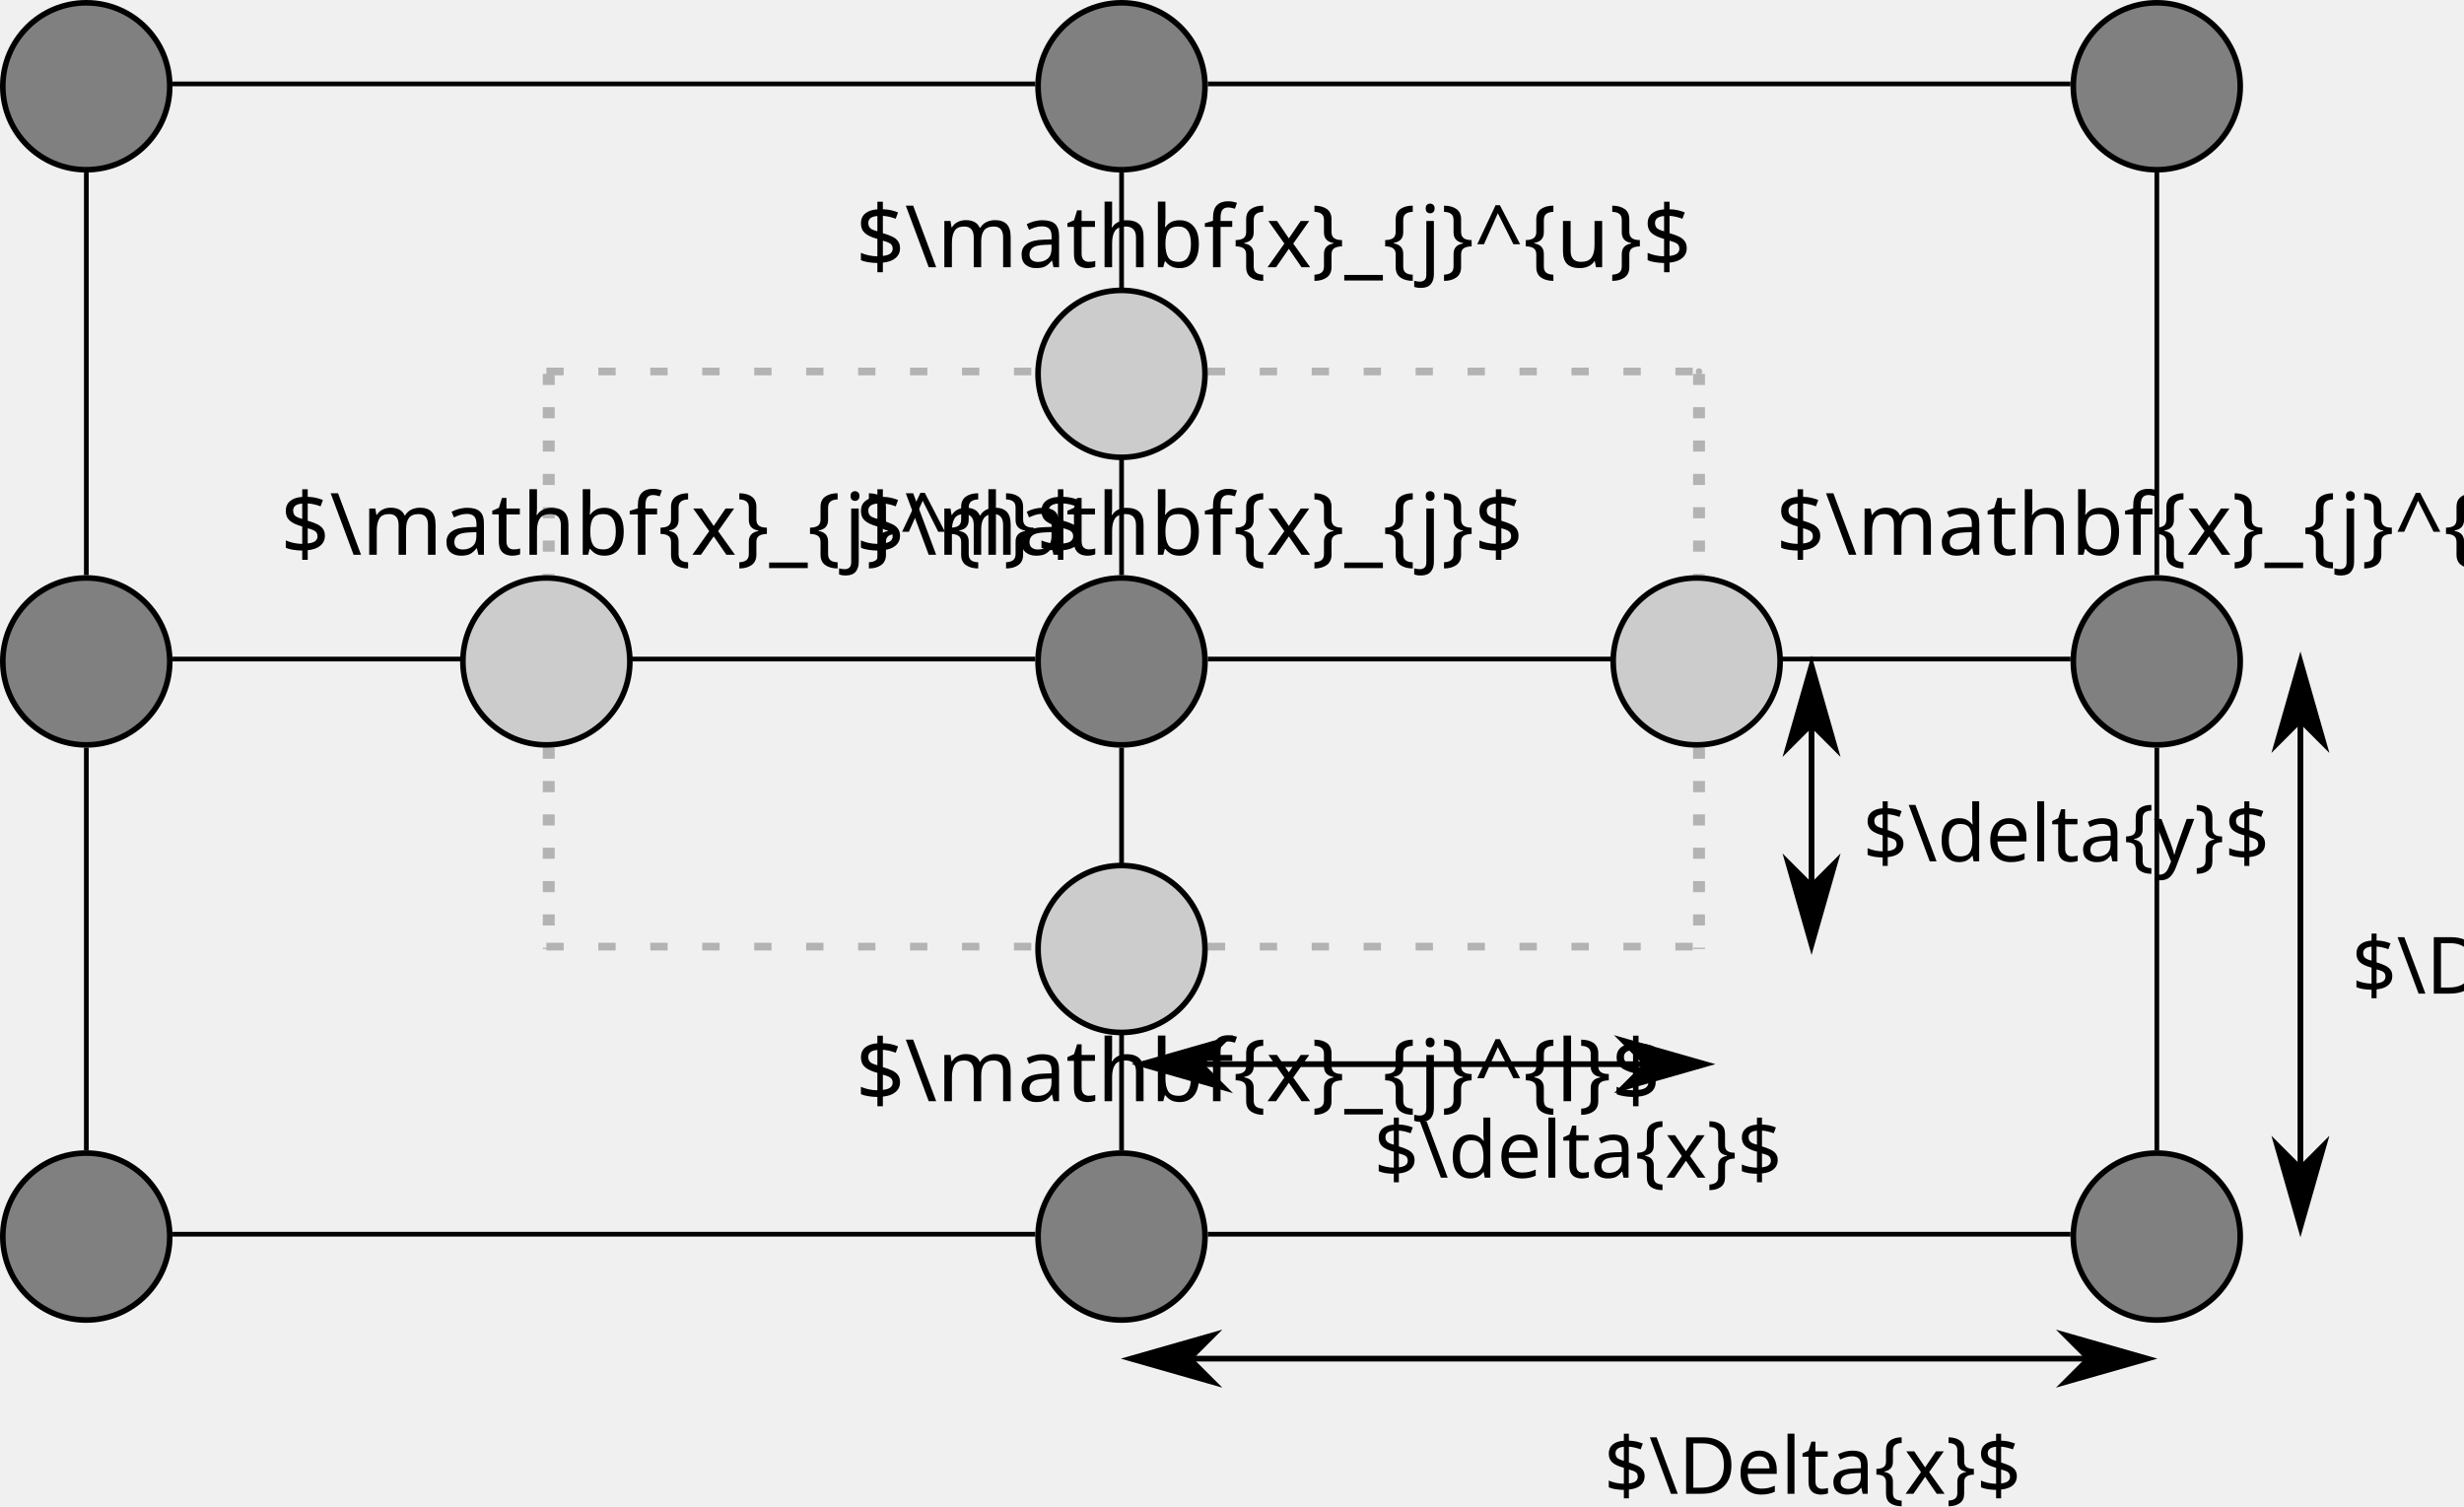
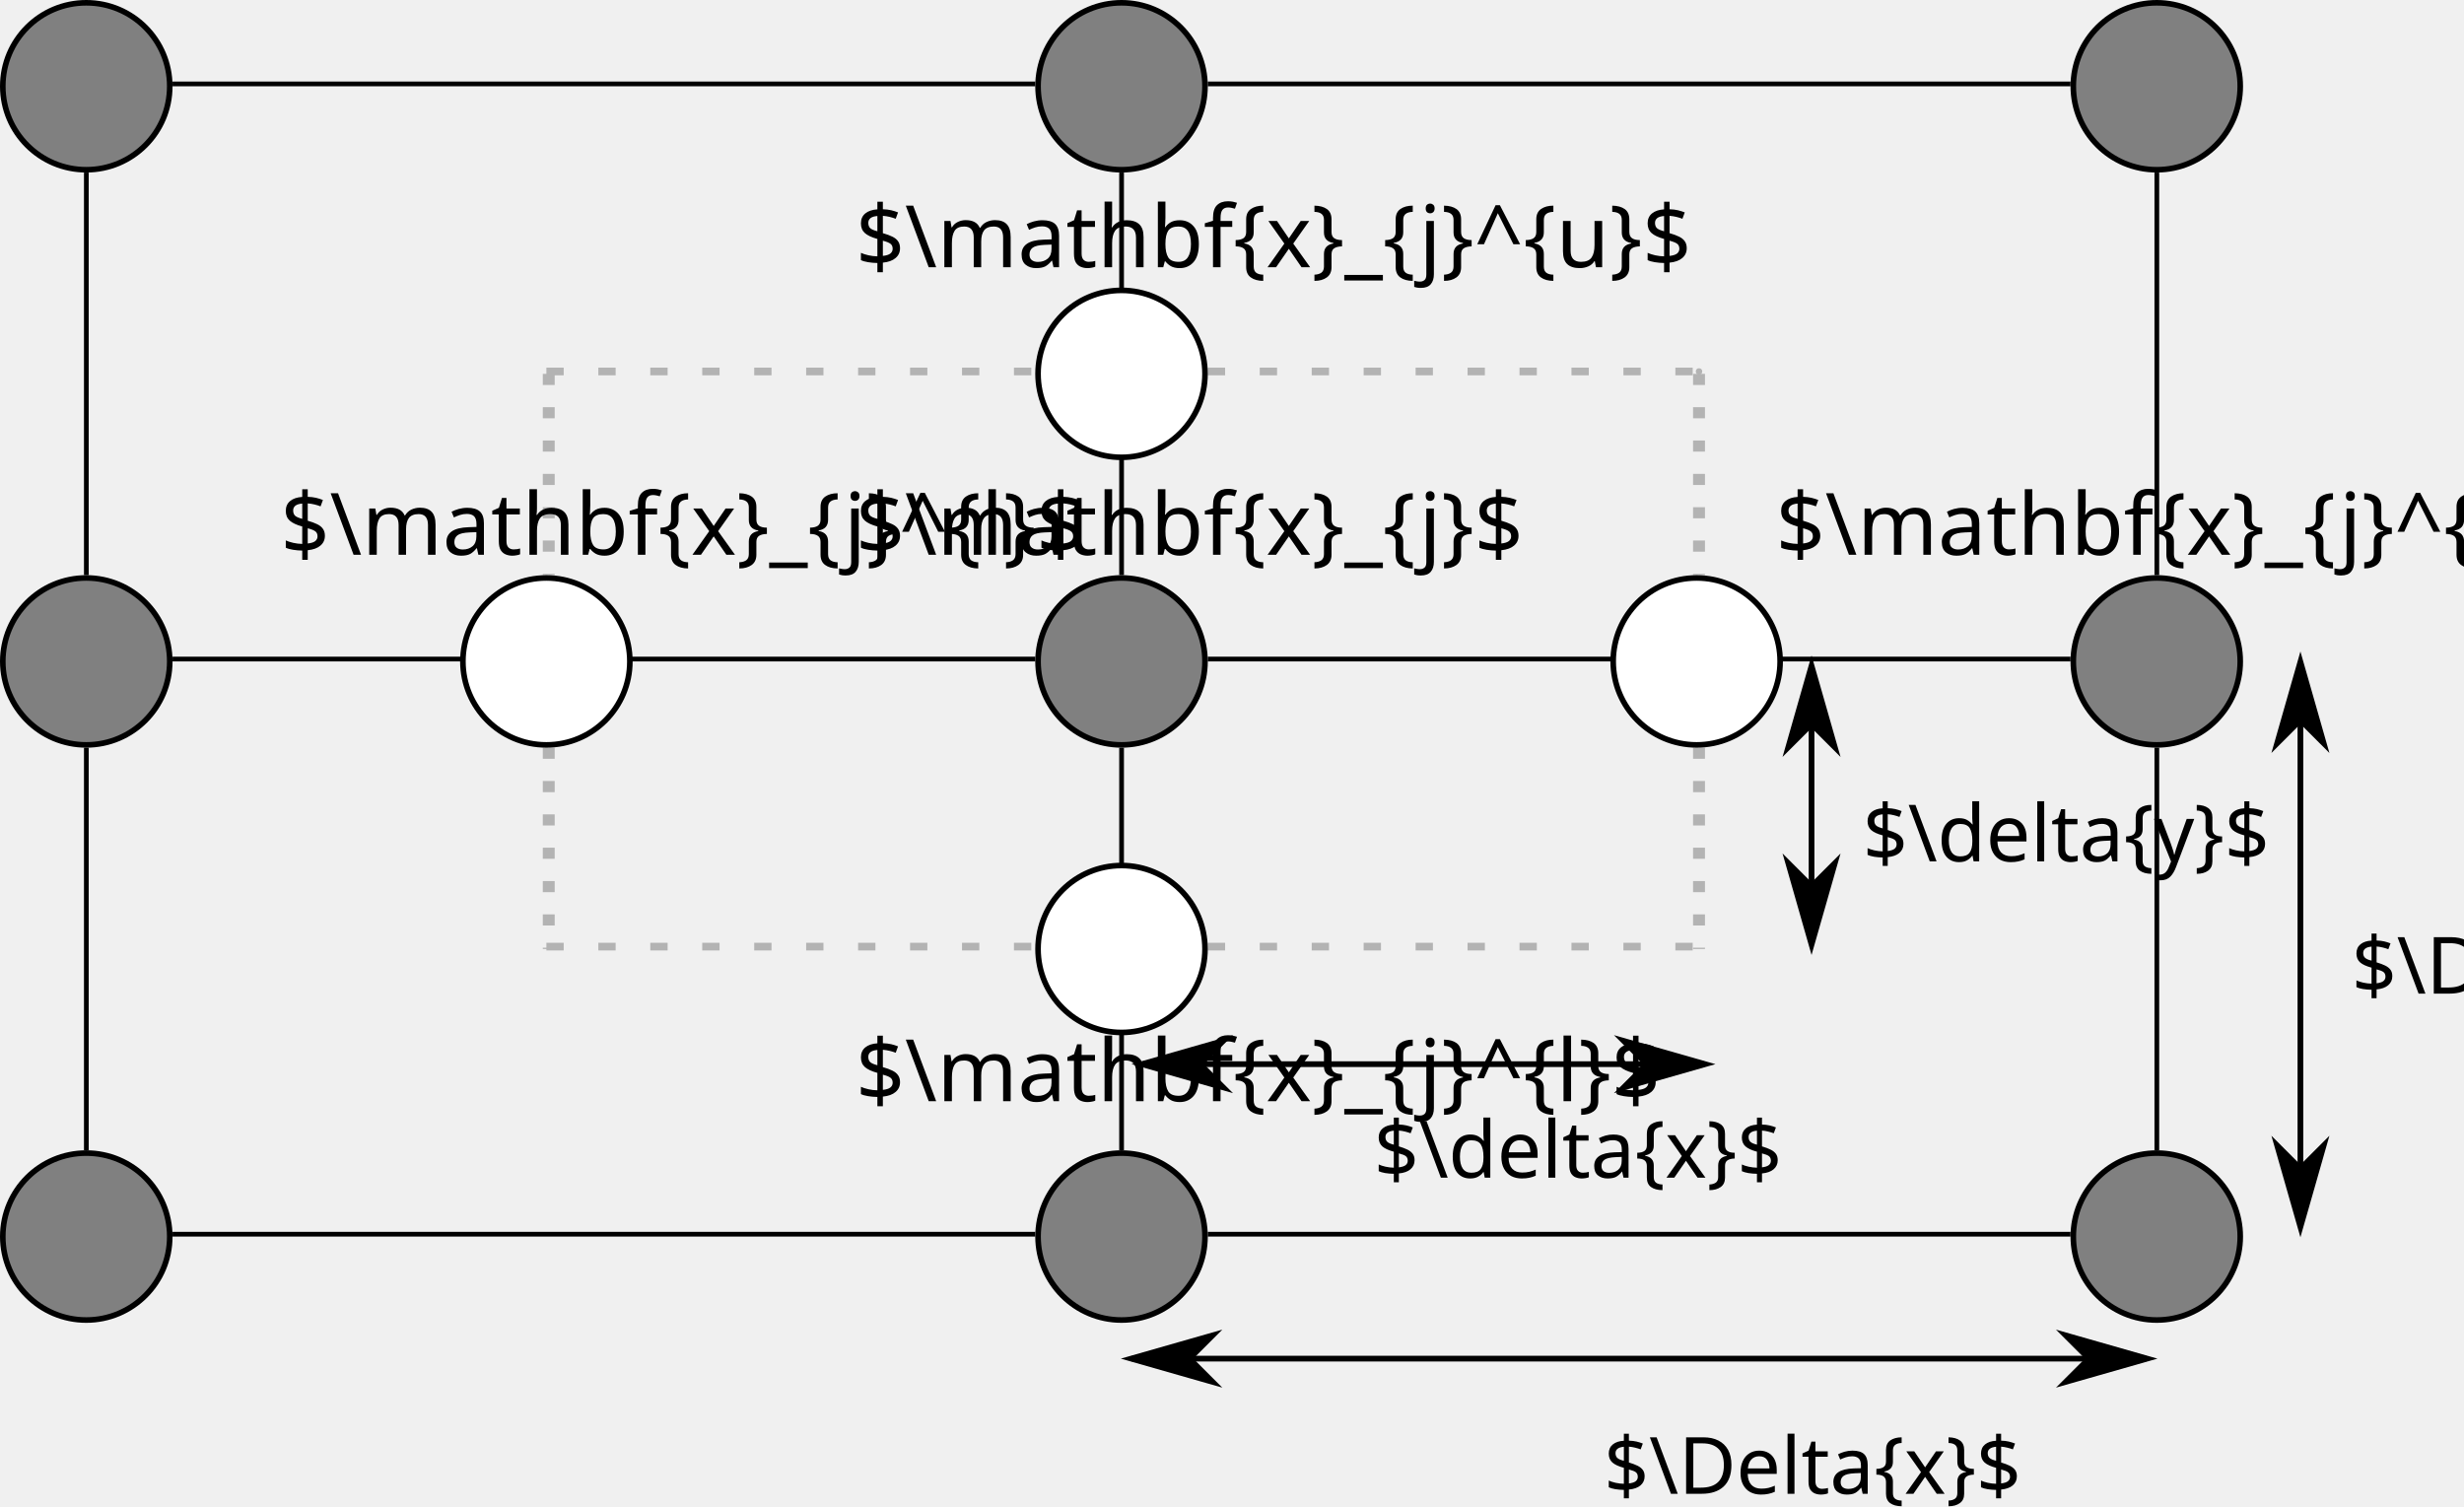
<svg xmlns="http://www.w3.org/2000/svg" xmlns:xlink="http://www.w3.org/1999/xlink" width="120.909mm" height="73.931mm" viewBox="0 0 428.418 261.961" id="svg15084" version="1.1">
  <defs id="defs15086">
    <marker style="overflow:visible" id="marker17420" refX="0" refY="0" orient="auto">
      <path transform="matrix(-0.8,0,0,-0.8,-10,0)" style="fill:#000000;fill-opacity:1;fill-rule:evenodd;stroke:#000000;stroke-width:1pt;stroke-opacity:1" d="M 0,0 5,-5 -12.5,0 5,5 0,0 Z" id="path17422" />
    </marker>
    <marker style="overflow:visible" id="marker17368" refX="0" refY="0" orient="auto">
      <path transform="matrix(0.8,0,0,0.8,10,0)" style="fill:#000000;fill-opacity:1;fill-rule:evenodd;stroke:#000000;stroke-width:1pt;stroke-opacity:1" d="M 0,0 5,-5 -12.5,0 5,5 0,0 Z" id="path17370" />
    </marker>
    <marker orient="auto" refY="0" refX="0" id="marker17152" style="overflow:visible">
      <path id="path17154" d="M 0,0 5,-5 -12.5,0 5,5 0,0 Z" style="fill:#000000;fill-opacity:1;fill-rule:evenodd;stroke:#000000;stroke-width:1pt;stroke-opacity:1" transform="matrix(-0.8,0,0,-0.8,-10,0)" />
    </marker>
    <marker orient="auto" refY="0" refX="0" id="marker17112" style="overflow:visible">
      <path id="path17114" d="M 0,0 5,-5 -12.5,0 5,5 0,0 Z" style="fill:#000000;fill-opacity:1;fill-rule:evenodd;stroke:#000000;stroke-width:1pt;stroke-opacity:1" transform="matrix(0.8,0,0,0.8,10,0)" />
    </marker>
    <marker style="overflow:visible" id="marker16248" refX="0" refY="0" orient="auto">
      <path transform="matrix(-0.8,0,0,-0.8,-10,0)" style="fill:#000000;fill-opacity:1;fill-rule:evenodd;stroke:#000000;stroke-width:1pt;stroke-opacity:1" d="M 0,0 5,-5 -12.5,0 5,5 0,0 Z" id="path16250" />
    </marker>
    <marker style="overflow:visible" id="marker16220" refX="0" refY="0" orient="auto">
      <path transform="matrix(0.8,0,0,0.8,10,0)" style="fill:#000000;fill-opacity:1;fill-rule:evenodd;stroke:#000000;stroke-width:1pt;stroke-opacity:1" d="M 0,0 5,-5 -12.5,0 5,5 0,0 Z" id="path16222" />
    </marker>
    <marker orient="auto" refY="0" refX="0" id="Arrow1Lend" style="overflow:visible">
      <path id="path6357" d="M 0,0 5,-5 -12.5,0 5,5 0,0 Z" style="fill:#000000;fill-opacity:1;fill-rule:evenodd;stroke:#000000;stroke-width:1pt;stroke-opacity:1" transform="matrix(-0.8,0,0,-0.8,-10,0)" />
    </marker>
    <marker orient="auto" refY="0" refX="0" id="Arrow1Lstart" style="overflow:visible">
      <path id="path6354" d="M 0,0 5,-5 -12.5,0 5,5 0,0 Z" style="fill:#000000;fill-opacity:1;fill-rule:evenodd;stroke:#000000;stroke-width:1pt;stroke-opacity:1" transform="matrix(0.8,0,0,0.8,10,0)" />
    </marker>
  </defs>
  <g id="layer5" transform="translate(-100,-222.3622)" />
  <g id="layer1" transform="translate(-100,-222.3622)">
    <g id="g15681" transform="matrix(0,-0.4666667,1,0,-171.9403,345.6955)">
      <path style="fill:none;fill-rule:evenodd;stroke:#000000;stroke-width:0.822px;stroke-linecap:butt;stroke-linejoin:miter;stroke-opacity:1" d="m 50,286.951 150,0" id="path15683" />
    </g>
    <g transform="matrix(0,-0.4666667,1,0,-171.9403,445.6955)" id="g15685">
      <path id="path15687" d="m 50,286.951 150,0" style="fill:none;fill-rule:evenodd;stroke:#000000;stroke-width:0.822px;stroke-linecap:butt;stroke-linejoin:miter;stroke-opacity:1" />
    </g>
    <use x="0" y="0" xlink:href="#g15681" id="use15689" transform="translate(180,4.5251869e-7)" width="100%" height="100%" />
    <use x="0" y="0" xlink:href="#g15685" id="use15691" transform="translate(180,4.5251869e-7)" width="100%" height="100%" />
    <g id="g15678" transform="translate(80.00001,49.99999)">
      <path id="path15640" d="m 50,286.951 150,0" style="fill:none;fill-rule:evenodd;stroke:#000000;stroke-width:0.822px;stroke-linecap:butt;stroke-linejoin:miter;stroke-opacity:1" />
    </g>
    <path id="path15642" d="m 310,336.951 150,0" style="fill:none;fill-rule:evenodd;stroke:#000000;stroke-width:0.822px;stroke-linecap:butt;stroke-linejoin:miter;stroke-opacity:1" />
    <path id="path15670" d="m 130,436.951 150,0" style="fill:none;fill-rule:evenodd;stroke:#000000;stroke-width:0.822px;stroke-linecap:butt;stroke-linejoin:miter;stroke-opacity:1" />
    <path style="fill:none;fill-rule:evenodd;stroke:#000000;stroke-width:0.822px;stroke-linecap:butt;stroke-linejoin:miter;stroke-opacity:1" d="m 310,436.951 150,0" id="path15672" />
    <path style="fill:none;fill-rule:evenodd;stroke:#000000;stroke-width:0.822px;stroke-linecap:butt;stroke-linejoin:miter;stroke-opacity:1" d="m 130,236.951 150,0" id="path15674" />
    <path id="path15676" d="m 310,236.951 150,0" style="fill:none;fill-rule:evenodd;stroke:#000000;stroke-width:0.822px;stroke-linecap:butt;stroke-linejoin:miter;stroke-opacity:1" />
    <use height="100%" width="100%" transform="translate(360,4.5251869e-7)" id="use15707" xlink:href="#g15681" y="0" x="0" />
    <use height="100%" width="100%" transform="translate(360,4.5251869e-7)" id="use15709" xlink:href="#g15685" y="0" x="0" />
    <g id="g15711" transform="matrix(0.5666667,0,0,1,166.6667,99.99999)" style="fill:#cccccc;stroke:#b3b3b3;stroke-width:1.328;stroke-linejoin:round;stroke-miterlimit:0;stroke-dasharray:5.314, 10.627;stroke-dashoffset:0">
      <path style="fill:#cccccc;fill-rule:evenodd;stroke:#b3b3b3;stroke-width:1.328;stroke-linecap:butt;stroke-linejoin:round;stroke-miterlimit:0;stroke-dasharray:5.314, 10.627;stroke-dashoffset:0;stroke-opacity:1" d="m 50,286.951 150,0" id="path15713" />
    </g>
    <g transform="matrix(0.5666667,0,0,1,281.6667,99.99999)" id="g15715" style="opacity:1;fill:#cccccc;stroke:#b3b3b3;stroke-width:1.328;stroke-linejoin:round;stroke-miterlimit:0;stroke-dasharray:5.314, 10.627;stroke-dashoffset:0">
      <path id="path15717" d="m 50,286.951 150,0" style="fill:#cccccc;fill-rule:evenodd;stroke:#b3b3b3;stroke-width:1.328;stroke-linecap:butt;stroke-linejoin:round;stroke-miterlimit:0;stroke-dasharray:5.314, 10.627;stroke-dashoffset:0;stroke-opacity:1" />
    </g>
    <g transform="matrix(0.5666667,0,0,1,166.6667,-1.3e-5)" id="g15719" style="fill:#cccccc;stroke:#b3b3b3;stroke-width:1.328;stroke-linejoin:round;stroke-miterlimit:0;stroke-dasharray:5.314, 10.627;stroke-dashoffset:0">
      <path id="path15721" d="m 50,286.951 150,0" style="fill:#cccccc;fill-rule:evenodd;stroke:#b3b3b3;stroke-width:1.328;stroke-linecap:butt;stroke-linejoin:round;stroke-miterlimit:0;stroke-dasharray:5.314, 10.627;stroke-dashoffset:0;stroke-opacity:1" />
    </g>
    <g id="g15723" transform="matrix(0.5666667,0,0,1,281.6667,-1.3e-5)" style="fill:#cccccc;stroke:#b3b3b3;stroke-width:1.328;stroke-linejoin:round;stroke-miterlimit:0;stroke-dasharray:5.314, 10.627;stroke-dashoffset:0">
      <path style="fill:#cccccc;fill-rule:evenodd;stroke:#b3b3b3;stroke-width:1.328;stroke-linecap:butt;stroke-linejoin:round;stroke-miterlimit:0;stroke-dasharray:5.314, 10.627;stroke-dashoffset:0;stroke-opacity:1" d="m 50,286.951 150,0" id="path15725" />
    </g>
    <g id="g15727" transform="matrix(0,0.2333333,-1,0,482.3622,340.6955)" style="fill:#cccccc;stroke:#b3b3b3;stroke-width:2.07;stroke-linejoin:round;stroke-miterlimit:0;stroke-dasharray:8.281, 16.562;stroke-dashoffset:0">
      <path style="fill:#cccccc;fill-rule:evenodd;stroke:#b3b3b3;stroke-width:2.07;stroke-linecap:butt;stroke-linejoin:round;stroke-miterlimit:0;stroke-dasharray:8.281, 16.562;stroke-dashoffset:0;stroke-opacity:1" d="m 50,286.951 150,0" id="path15729" />
    </g>
    <g transform="matrix(0,0.2333333,-1,0,482.3622,275.6955)" id="g15731" style="fill:#cccccc;stroke:#b3b3b3;stroke-width:2.07;stroke-linejoin:round;stroke-miterlimit:0;stroke-dasharray:8.281, 16.562;stroke-dashoffset:0">
      <path id="path15733" d="m 50,286.951 150,0" style="fill:#cccccc;fill-rule:evenodd;stroke:#b3b3b3;stroke-width:2.07;stroke-linecap:butt;stroke-linejoin:round;stroke-miterlimit:0;stroke-dasharray:8.281, 16.562;stroke-dashoffset:0;stroke-opacity:1" />
    </g>
    <g transform="matrix(0,0.2333333,-1,0,682.3622,340.6955)" id="g15735" style="fill:#cccccc;stroke:#b3b3b3;stroke-width:2.07;stroke-linejoin:round;stroke-miterlimit:0;stroke-dasharray:8.281, 16.562;stroke-dashoffset:0">
      <path id="path15737" d="m 50,286.951 150,0" style="fill:#cccccc;fill-rule:evenodd;stroke:#b3b3b3;stroke-width:2.07;stroke-linecap:butt;stroke-linejoin:round;stroke-miterlimit:0;stroke-dasharray:8.281, 16.562;stroke-dashoffset:0;stroke-opacity:1" />
    </g>
    <g id="g15747" style="fill:#cccccc;stroke:#b3b3b3;stroke-width:1;stroke-linejoin:round;stroke-miterlimit:0;stroke-dasharray:4, 8;stroke-dashoffset:0" transform="translate(80.00001,49.99999)">
      <g transform="matrix(0,0.2333333,-1,0,602.3622,225.6955)" id="g15739" style="fill:#cccccc;stroke:#b3b3b3;stroke-width:2.07;stroke-linejoin:round;stroke-miterlimit:0;stroke-dasharray:8.281, 16.562;stroke-dashoffset:0">
        <path id="path15741" d="m 50,286.951 150,0" style="fill:#cccccc;fill-rule:evenodd;stroke:#b3b3b3;stroke-width:2.07;stroke-linecap:butt;stroke-linejoin:round;stroke-miterlimit:0;stroke-dasharray:8.281, 16.562;stroke-dashoffset:0;stroke-opacity:1" />
      </g>
      <rect y="236.902" x="315.361" height="0.099" width="0.099" id="rect15745" style="opacity:1;fill:#cccccc;fill-opacity:1;stroke:#b3b3b3;stroke-width:1;stroke-linejoin:round;stroke-miterlimit:0;stroke-dasharray:4, 8;stroke-dashoffset:0;stroke-opacity:1" />
    </g>
    <ellipse style="opacity:1;fill:#808080;fill-opacity:1;stroke:#000000;stroke-width:0.975;stroke-miterlimit:4;stroke-dasharray:none;stroke-dashoffset:0;stroke-opacity:1" id="path15094" cx="115" cy="337.362" rx="14.513" ry="14.513" />
    <ellipse ry="14.513" rx="14.513" cy="337.362" cx="295" id="ellipse15636" style="opacity:1;fill:#808080;fill-opacity:1;stroke:#000000;stroke-width:0.975;stroke-miterlimit:4;stroke-dasharray:none;stroke-dashoffset:0;stroke-opacity:1" />
    <ellipse style="opacity:1;fill:#808080;fill-opacity:1;stroke:#000000;stroke-width:0.975;stroke-miterlimit:4;stroke-dasharray:none;stroke-dashoffset:0;stroke-opacity:1" id="ellipse15638" cx="475" cy="337.362" rx="14.513" ry="14.513" />
-     <ellipse style="opacity:1;fill:#cccccc;fill-opacity:1;stroke:#000000;stroke-width:0.975;stroke-miterlimit:4;stroke-dasharray:none;stroke-dashoffset:0;stroke-opacity:1" id="ellipse15650" cx="395" cy="337.362" rx="14.513" ry="14.513" />
-     <ellipse ry="14.513" rx="14.513" cy="337.362" cx="195" id="ellipse15652" style="opacity:1;fill:#cccccc;fill-opacity:1;stroke:#000000;stroke-width:0.975;stroke-miterlimit:4;stroke-dasharray:none;stroke-dashoffset:0;stroke-opacity:1" />
-     <ellipse ry="14.513" rx="14.513" cy="287.362" cx="295" id="ellipse15654" style="opacity:1;fill:#cccccc;fill-opacity:1;stroke:#000000;stroke-width:0.975;stroke-miterlimit:4;stroke-dasharray:none;stroke-dashoffset:0;stroke-opacity:1" />
-     <ellipse style="opacity:1;fill:#cccccc;fill-opacity:1;stroke:#000000;stroke-width:0.975;stroke-miterlimit:4;stroke-dasharray:none;stroke-dashoffset:0;stroke-opacity:1" id="ellipse15656" cx="295" cy="387.362" rx="14.513" ry="14.513" />
+     <ellipse style="opacity:1;fill:#ffffff;fill-opacity:1;stroke:#000000;stroke-width:0.975;stroke-miterlimit:4;stroke-dasharray:none;stroke-dashoffset:0;stroke-opacity:1" id="ellipse15650" cx="395" cy="337.362" rx="14.513" ry="14.513" />
+     <ellipse ry="14.513" rx="14.513" cy="337.362" cx="195" id="ellipse15652" style="opacity:1;fill:#ffffff;fill-opacity:1;stroke:#000000;stroke-width:0.975;stroke-miterlimit:4;stroke-dasharray:none;stroke-dashoffset:0;stroke-opacity:1" />
+     <ellipse ry="14.513" rx="14.513" cy="287.362" cx="295" id="ellipse15654" style="opacity:1;fill:#ffffff;fill-opacity:1;stroke:#000000;stroke-width:0.975;stroke-miterlimit:4;stroke-dasharray:none;stroke-dashoffset:0;stroke-opacity:1" />
+     <ellipse style="opacity:1;fill:#ffffff;fill-opacity:1;stroke:#000000;stroke-width:0.975;stroke-miterlimit:4;stroke-dasharray:none;stroke-dashoffset:0;stroke-opacity:1" id="ellipse15656" cx="295" cy="387.362" rx="14.513" ry="14.513" />
    <ellipse style="opacity:1;fill:#808080;fill-opacity:1;stroke:#000000;stroke-width:0.975;stroke-miterlimit:4;stroke-dasharray:none;stroke-dashoffset:0;stroke-opacity:1" id="ellipse15658" cx="295" cy="237.362" rx="14.513" ry="14.513" />
    <ellipse style="opacity:1;fill:#808080;fill-opacity:1;stroke:#000000;stroke-width:0.975;stroke-miterlimit:4;stroke-dasharray:none;stroke-dashoffset:0;stroke-opacity:1" id="ellipse15660" cx="295" cy="437.362" rx="14.513" ry="14.513" />
    <ellipse ry="14.513" rx="14.513" cy="437.362" cx="115" id="ellipse15662" style="opacity:1;fill:#808080;fill-opacity:1;stroke:#000000;stroke-width:0.975;stroke-miterlimit:4;stroke-dasharray:none;stroke-dashoffset:0;stroke-opacity:1" />
    <ellipse style="opacity:1;fill:#808080;fill-opacity:1;stroke:#000000;stroke-width:0.975;stroke-miterlimit:4;stroke-dasharray:none;stroke-dashoffset:0;stroke-opacity:1" id="ellipse15664" cx="115" cy="237.362" rx="14.513" ry="14.513" />
    <ellipse ry="14.513" rx="14.513" cy="237.362" cx="475" id="ellipse15666" style="opacity:1;fill:#808080;fill-opacity:1;stroke:#000000;stroke-width:0.975;stroke-miterlimit:4;stroke-dasharray:none;stroke-dashoffset:0;stroke-opacity:1" />
    <ellipse style="opacity:1;fill:#808080;fill-opacity:1;stroke:#000000;stroke-width:0.975;stroke-miterlimit:4;stroke-dasharray:none;stroke-dashoffset:0;stroke-opacity:1" id="ellipse15668" cx="475" cy="437.362" rx="14.513" ry="14.513" />
    <text xml:space="preserve" style="font-style:normal;font-weight:normal;font-size:40px;line-height:125%;font-family:sans-serif;letter-spacing:0px;word-spacing:0px;fill:#000000;fill-opacity:1;stroke:none;stroke-width:1px;stroke-linecap:butt;stroke-linejoin:miter;stroke-opacity:1" x="248.755" y="268.825" id="text15836">
      <tspan id="tspan15838" x="248.755" y="268.825" style="font-size:15px">$\mathbf{x}_{j}^{u}$</tspan>
    </text>
    <text id="text15980" y="413.825" x="248.755" style="font-style:normal;font-weight:normal;font-size:40px;line-height:125%;font-family:sans-serif;letter-spacing:0px;word-spacing:0px;fill:#000000;fill-opacity:1;stroke:none;stroke-width:1px;stroke-linecap:butt;stroke-linejoin:miter;stroke-opacity:1" xml:space="preserve">
      <tspan style="font-size:15px" y="413.825" x="248.755" id="tspan15982">$\mathbf{x}_{j}^{l}$</tspan>
    </text>
    <text id="text15984" y="318.825" x="248.755" style="font-style:normal;font-weight:normal;font-size:40px;line-height:125%;font-family:sans-serif;letter-spacing:0px;word-spacing:0px;fill:#000000;fill-opacity:1;stroke:none;stroke-width:1px;stroke-linecap:butt;stroke-linejoin:miter;stroke-opacity:1" xml:space="preserve">
      <tspan style="font-size:15px" y="318.825" x="248.755" id="tspan15986">$\mathbf{x}_{j}$</tspan>
    </text>
    <text xml:space="preserve" style="font-style:normal;font-weight:normal;font-size:40px;line-height:125%;font-family:sans-serif;letter-spacing:0px;word-spacing:0px;fill:#000000;fill-opacity:1;stroke:none;stroke-width:1px;stroke-linecap:butt;stroke-linejoin:miter;stroke-opacity:1" x="148.755" y="318.825" id="text15988">
      <tspan id="tspan15990" x="148.755" y="318.825" style="font-size:15px">$\mathbf{x}_{j}^{l}$</tspan>
    </text>
    <text xml:space="preserve" style="font-style:normal;font-weight:normal;font-size:40px;line-height:125%;font-family:sans-serif;letter-spacing:0px;word-spacing:0px;fill:#000000;fill-opacity:1;stroke:none;stroke-width:1px;stroke-linecap:butt;stroke-linejoin:miter;stroke-opacity:1" x="408.755" y="318.825" id="text15992">
      <tspan id="tspan15994" x="408.755" y="318.825" style="font-size:15px">$\mathbf{x}_{j}^{r}$</tspan>
    </text>
    <path style="fill:none;fill-rule:evenodd;stroke:#000000;stroke-width:0.993px;stroke-linecap:butt;stroke-linejoin:miter;stroke-opacity:1;marker-start:url(#Arrow1Lstart);marker-end:url(#Arrow1Lend)" d="m 296.807,458.586 176.387,0" id="path15996" />
    <path id="path16218" d="m 499.976,337.562 0,97.993" style="fill:none;fill-rule:evenodd;stroke:#000000;stroke-width:0.993;stroke-linecap:butt;stroke-linejoin:miter;stroke-miterlimit:4;stroke-dasharray:none;stroke-opacity:1;marker-start:url(#marker16220);marker-end:url(#marker16248)" />
    <path style="fill:none;fill-rule:evenodd;stroke:#000000;stroke-width:0.993;stroke-linecap:butt;stroke-linejoin:miter;stroke-miterlimit:4;stroke-dasharray:none;stroke-opacity:1;marker-start:url(#marker17112);marker-end:url(#marker17152)" d="m 414.976,338.252 0,48.221" id="path17110" />
    <path id="path17366" d="m 396.339,407.386 -97.678,0" style="fill:none;fill-rule:evenodd;stroke:#000000;stroke-width:0.993;stroke-linecap:butt;stroke-linejoin:miter;stroke-miterlimit:4;stroke-dasharray:none;stroke-opacity:1;marker-start:url(#marker17368);marker-end:url(#marker17420)" />
    <text xml:space="preserve" style="font-style:normal;font-weight:normal;font-size:40px;line-height:125%;font-family:sans-serif;letter-spacing:0px;word-spacing:0px;fill:#000000;fill-opacity:1;stroke:none;stroke-width:1px;stroke-linecap:butt;stroke-linejoin:miter;stroke-opacity:1" x="378.859" y="482.081" id="text17754">
      <tspan id="tspan17756" x="378.859" y="482.081" style="font-size:13.75px">$\Delta{x}$</tspan>
    </text>
    <text id="text17770" y="395.12" x="508.859" style="font-style:normal;font-weight:normal;font-size:40px;line-height:125%;font-family:sans-serif;letter-spacing:0px;word-spacing:0px;fill:#000000;fill-opacity:1;stroke:none;stroke-width:1px;stroke-linecap:butt;stroke-linejoin:miter;stroke-opacity:1" xml:space="preserve">
      <tspan style="font-size:13.75px" y="395.12" x="508.859" id="tspan17772">$\Delta{y}$</tspan>
    </text>
    <text id="text17810" y="427.12" x="338.859" style="font-style:normal;font-weight:normal;font-size:40px;line-height:125%;font-family:sans-serif;letter-spacing:0px;word-spacing:0px;fill:#000000;fill-opacity:1;stroke:none;stroke-width:1px;stroke-linecap:butt;stroke-linejoin:miter;stroke-opacity:1" xml:space="preserve">
      <tspan style="font-size:13.75px" y="427.12" x="338.859" id="tspan17812">$\delta{x}$</tspan>
    </text>
    <text xml:space="preserve" style="font-style:normal;font-weight:normal;font-size:40px;line-height:125%;font-family:sans-serif;letter-spacing:0px;word-spacing:0px;fill:#000000;fill-opacity:1;stroke:none;stroke-width:1px;stroke-linecap:butt;stroke-linejoin:miter;stroke-opacity:1" x="423.859" y="372.12" id="text17814">
      <tspan id="tspan17816" x="423.859" y="372.12" style="font-size:13.75px">$\delta{y}$</tspan>
    </text>
  </g>
</svg>
